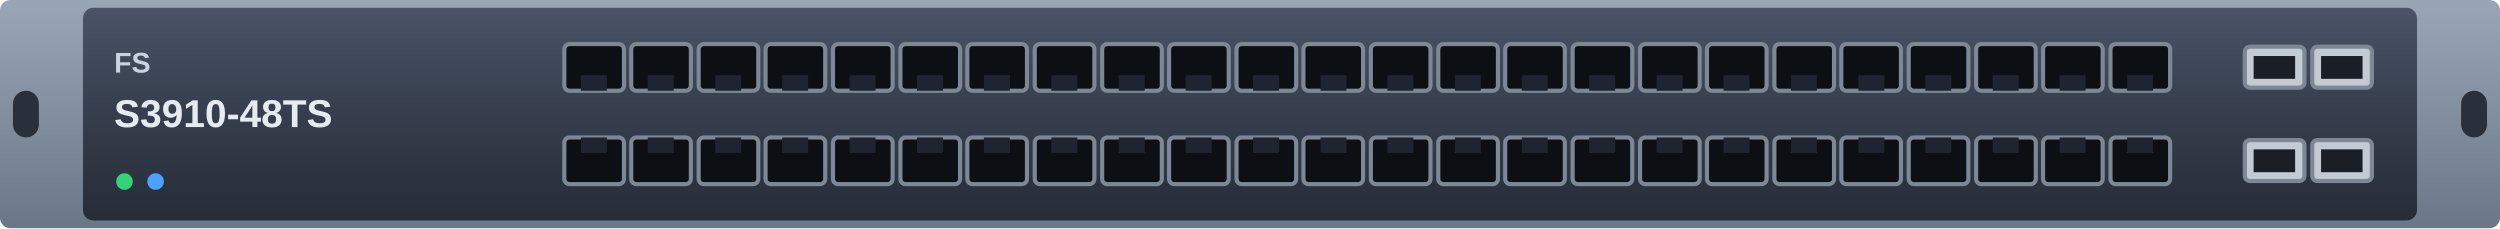
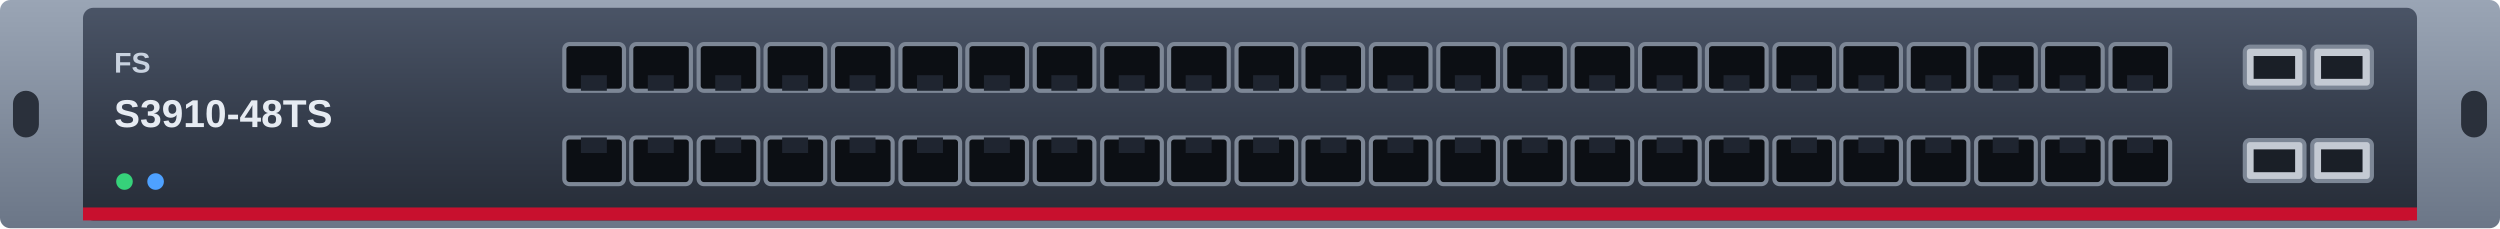
<svg xmlns="http://www.w3.org/2000/svg" viewBox="0 0 482 44" width="482" height="44">
  <defs>
    <linearGradient id="m" x1="0" y1="0" x2="0" y2="1">
      <stop offset="0" stop-color="#4a5466" />
      <stop offset=".5" stop-color="#363e4d" />
      <stop offset="1" stop-color="#262c37" />
    </linearGradient>
    <linearGradient id="l" x1="0" y1="0" x2="0" y2="1">
      <stop offset="0" stop-color="#f4f6f9" />
      <stop offset="1" stop-color="#d5dae2" />
    </linearGradient>
    <linearGradient id="g" x1="0" y1="0" x2="0" y2="1">
      <stop offset="0" stop-color="#9aa5b5" />
      <stop offset="1" stop-color="#6b7687" />
    </linearGradient>
    <linearGradient id="s" x1="0" y1="0" x2="0" y2="1">
      <stop offset="0" stop-color="#1b2a3f" />
      <stop offset="1" stop-color="#0d1624" />
    </linearGradient>
  </defs>
  <rect x="0" y="0" width="482" height="44" rx="2" fill="url(#g)" />
  <rect x="2.5" y="17.5" width="5" height="9" rx="2.5" fill="#2a303b" />
  <rect x="474.5" y="17.5" width="5" height="9" rx="2.5" fill="#2a303b" />
  <rect x="16" y="1.5" width="450" height="41" rx="2" fill="url(#m)" />
+   <rect x="16" y="40" width="450" height="2.5" fill="#c8102e" />
  <text x="22" y="14" font-family="Arial,Helvetica,sans-serif" font-size="5.5" font-weight="700" fill="#c9d2df">FS</text>
  <text x="22" y="24.5" font-family="Arial,Helvetica,sans-serif" font-size="7.5" font-weight="700" fill="#e6ebf2">S3910-48TS</text>
  <circle cx="24" cy="35" r="1.6" fill="#36d27a" />
  <circle cx="30" cy="35" r="1.6" fill="#4ea1ff" />
  <rect x="108.8" y="8.5" width="11.5" height="9" rx="1" fill="#0c0f14" stroke="#7d8796" stroke-width=".8" />
  <rect x="112" y="14.5" width="5" height="3" fill="#1f2530" />
  <rect x="108.8" y="26.5" width="11.5" height="9" rx="1" fill="#0c0f14" stroke="#7d8796" stroke-width=".8" />
  <rect x="112" y="26.5" width="5" height="3" fill="#1f2530" />
  <rect x="121.7" y="8.5" width="11.5" height="9" rx="1" fill="#0c0f14" stroke="#7d8796" stroke-width=".8" />
  <rect x="124.9" y="14.5" width="5" height="3" fill="#1f2530" />
  <rect x="121.7" y="26.5" width="11.5" height="9" rx="1" fill="#0c0f14" stroke="#7d8796" stroke-width=".8" />
  <rect x="124.9" y="26.5" width="5" height="3" fill="#1f2530" />
  <rect x="134.7" y="8.5" width="11.5" height="9" rx="1" fill="#0c0f14" stroke="#7d8796" stroke-width=".8" />
  <rect x="137.9" y="14.5" width="5" height="3" fill="#1f2530" />
  <rect x="134.7" y="26.5" width="11.5" height="9" rx="1" fill="#0c0f14" stroke="#7d8796" stroke-width=".8" />
  <rect x="137.9" y="26.5" width="5" height="3" fill="#1f2530" />
  <rect x="147.6" y="8.5" width="11.5" height="9" rx="1" fill="#0c0f14" stroke="#7d8796" stroke-width=".8" />
  <rect x="150.8" y="14.5" width="5" height="3" fill="#1f2530" />
  <rect x="147.6" y="26.5" width="11.5" height="9" rx="1" fill="#0c0f14" stroke="#7d8796" stroke-width=".8" />
  <rect x="150.8" y="26.5" width="5" height="3" fill="#1f2530" />
  <rect x="160.6" y="8.5" width="11.5" height="9" rx="1" fill="#0c0f14" stroke="#7d8796" stroke-width=".8" />
  <rect x="163.8" y="14.5" width="5" height="3" fill="#1f2530" />
  <rect x="160.6" y="26.5" width="11.5" height="9" rx="1" fill="#0c0f14" stroke="#7d8796" stroke-width=".8" />
  <rect x="163.8" y="26.5" width="5" height="3" fill="#1f2530" />
  <rect x="173.6" y="8.5" width="11.5" height="9" rx="1" fill="#0c0f14" stroke="#7d8796" stroke-width=".8" />
  <rect x="176.8" y="14.5" width="5" height="3" fill="#1f2530" />
  <rect x="173.6" y="26.5" width="11.5" height="9" rx="1" fill="#0c0f14" stroke="#7d8796" stroke-width=".8" />
  <rect x="176.8" y="26.5" width="5" height="3" fill="#1f2530" />
  <rect x="186.5" y="8.5" width="11.5" height="9" rx="1" fill="#0c0f14" stroke="#7d8796" stroke-width=".8" />
  <rect x="189.7" y="14.5" width="5" height="3" fill="#1f2530" />
  <rect x="186.5" y="26.5" width="11.5" height="9" rx="1" fill="#0c0f14" stroke="#7d8796" stroke-width=".8" />
  <rect x="189.7" y="26.5" width="5" height="3" fill="#1f2530" />
  <rect x="199.5" y="8.5" width="11.5" height="9" rx="1" fill="#0c0f14" stroke="#7d8796" stroke-width=".8" />
  <rect x="202.7" y="14.5" width="5" height="3" fill="#1f2530" />
  <rect x="199.5" y="26.5" width="11.5" height="9" rx="1" fill="#0c0f14" stroke="#7d8796" stroke-width=".8" />
  <rect x="202.7" y="26.5" width="5" height="3" fill="#1f2530" />
  <rect x="212.5" y="8.5" width="11.5" height="9" rx="1" fill="#0c0f14" stroke="#7d8796" stroke-width=".8" />
  <rect x="215.7" y="14.5" width="5" height="3" fill="#1f2530" />
  <rect x="212.5" y="26.5" width="11.5" height="9" rx="1" fill="#0c0f14" stroke="#7d8796" stroke-width=".8" />
  <rect x="215.7" y="26.5" width="5" height="3" fill="#1f2530" />
  <rect x="225.4" y="8.5" width="11.5" height="9" rx="1" fill="#0c0f14" stroke="#7d8796" stroke-width=".8" />
  <rect x="228.6" y="14.5" width="5" height="3" fill="#1f2530" />
  <rect x="225.4" y="26.5" width="11.5" height="9" rx="1" fill="#0c0f14" stroke="#7d8796" stroke-width=".8" />
  <rect x="228.6" y="26.5" width="5" height="3" fill="#1f2530" />
  <rect x="238.4" y="8.5" width="11.5" height="9" rx="1" fill="#0c0f14" stroke="#7d8796" stroke-width=".8" />
  <rect x="241.6" y="14.5" width="5" height="3" fill="#1f2530" />
  <rect x="238.4" y="26.5" width="11.5" height="9" rx="1" fill="#0c0f14" stroke="#7d8796" stroke-width=".8" />
  <rect x="241.6" y="26.5" width="5" height="3" fill="#1f2530" />
  <rect x="251.3" y="8.5" width="11.5" height="9" rx="1" fill="#0c0f14" stroke="#7d8796" stroke-width=".8" />
  <rect x="254.6" y="14.5" width="5" height="3" fill="#1f2530" />
  <rect x="251.3" y="26.5" width="11.5" height="9" rx="1" fill="#0c0f14" stroke="#7d8796" stroke-width=".8" />
  <rect x="254.6" y="26.5" width="5" height="3" fill="#1f2530" />
  <rect x="264.3" y="8.5" width="11.5" height="9" rx="1" fill="#0c0f14" stroke="#7d8796" stroke-width=".8" />
  <rect x="267.5" y="14.5" width="5" height="3" fill="#1f2530" />
  <rect x="264.3" y="26.5" width="11.5" height="9" rx="1" fill="#0c0f14" stroke="#7d8796" stroke-width=".8" />
  <rect x="267.5" y="26.5" width="5" height="3" fill="#1f2530" />
  <rect x="277.3" y="8.5" width="11.5" height="9" rx="1" fill="#0c0f14" stroke="#7d8796" stroke-width=".8" />
  <rect x="280.5" y="14.5" width="5" height="3" fill="#1f2530" />
  <rect x="277.3" y="26.5" width="11.5" height="9" rx="1" fill="#0c0f14" stroke="#7d8796" stroke-width=".8" />
  <rect x="280.5" y="26.5" width="5" height="3" fill="#1f2530" />
  <rect x="290.2" y="8.5" width="11.5" height="9" rx="1" fill="#0c0f14" stroke="#7d8796" stroke-width=".8" />
  <rect x="293.4" y="14.5" width="5" height="3" fill="#1f2530" />
  <rect x="290.2" y="26.5" width="11.5" height="9" rx="1" fill="#0c0f14" stroke="#7d8796" stroke-width=".8" />
  <rect x="293.4" y="26.5" width="5" height="3" fill="#1f2530" />
  <rect x="303.2" y="8.5" width="11.5" height="9" rx="1" fill="#0c0f14" stroke="#7d8796" stroke-width=".8" />
  <rect x="306.4" y="14.5" width="5" height="3" fill="#1f2530" />
  <rect x="303.2" y="26.5" width="11.5" height="9" rx="1" fill="#0c0f14" stroke="#7d8796" stroke-width=".8" />
  <rect x="306.4" y="26.5" width="5" height="3" fill="#1f2530" />
  <rect x="316.2" y="8.5" width="11.5" height="9" rx="1" fill="#0c0f14" stroke="#7d8796" stroke-width=".8" />
  <rect x="319.4" y="14.5" width="5" height="3" fill="#1f2530" />
  <rect x="316.2" y="26.5" width="11.5" height="9" rx="1" fill="#0c0f14" stroke="#7d8796" stroke-width=".8" />
  <rect x="319.4" y="26.5" width="5" height="3" fill="#1f2530" />
  <rect x="329.1" y="8.5" width="11.5" height="9" rx="1" fill="#0c0f14" stroke="#7d8796" stroke-width=".8" />
  <rect x="332.3" y="14.5" width="5" height="3" fill="#1f2530" />
  <rect x="329.1" y="26.5" width="11.5" height="9" rx="1" fill="#0c0f14" stroke="#7d8796" stroke-width=".8" />
  <rect x="332.3" y="26.5" width="5" height="3" fill="#1f2530" />
  <rect x="342.1" y="8.5" width="11.5" height="9" rx="1" fill="#0c0f14" stroke="#7d8796" stroke-width=".8" />
  <rect x="345.3" y="14.5" width="5" height="3" fill="#1f2530" />
  <rect x="342.1" y="26.5" width="11.5" height="9" rx="1" fill="#0c0f14" stroke="#7d8796" stroke-width=".8" />
  <rect x="345.3" y="26.5" width="5" height="3" fill="#1f2530" />
  <rect x="355" y="8.5" width="11.5" height="9" rx="1" fill="#0c0f14" stroke="#7d8796" stroke-width=".8" />
  <rect x="358.3" y="14.5" width="5" height="3" fill="#1f2530" />
  <rect x="355" y="26.5" width="11.5" height="9" rx="1" fill="#0c0f14" stroke="#7d8796" stroke-width=".8" />
  <rect x="358.3" y="26.5" width="5" height="3" fill="#1f2530" />
  <rect x="368" y="8.5" width="11.5" height="9" rx="1" fill="#0c0f14" stroke="#7d8796" stroke-width=".8" />
  <rect x="371.2" y="14.5" width="5" height="3" fill="#1f2530" />
  <rect x="368" y="26.5" width="11.5" height="9" rx="1" fill="#0c0f14" stroke="#7d8796" stroke-width=".8" />
  <rect x="371.2" y="26.5" width="5" height="3" fill="#1f2530" />
  <rect x="381" y="8.5" width="11.5" height="9" rx="1" fill="#0c0f14" stroke="#7d8796" stroke-width=".8" />
  <rect x="384.2" y="14.5" width="5" height="3" fill="#1f2530" />
  <rect x="381" y="26.5" width="11.5" height="9" rx="1" fill="#0c0f14" stroke="#7d8796" stroke-width=".8" />
  <rect x="384.2" y="26.5" width="5" height="3" fill="#1f2530" />
  <rect x="393.9" y="8.5" width="11.5" height="9" rx="1" fill="#0c0f14" stroke="#7d8796" stroke-width=".8" />
  <rect x="397.1" y="14.5" width="5" height="3" fill="#1f2530" />
  <rect x="393.9" y="26.5" width="11.5" height="9" rx="1" fill="#0c0f14" stroke="#7d8796" stroke-width=".8" />
  <rect x="397.1" y="26.5" width="5" height="3" fill="#1f2530" />
  <rect x="406.9" y="8.5" width="11.5" height="9" rx="1" fill="#0c0f14" stroke="#7d8796" stroke-width=".8" />
  <rect x="410.1" y="14.5" width="5" height="3" fill="#1f2530" />
  <rect x="406.9" y="26.5" width="11.5" height="9" rx="1" fill="#0c0f14" stroke="#7d8796" stroke-width=".8" />
  <rect x="410.1" y="26.5" width="5" height="3" fill="#1f2530" />
  <rect x="432.8" y="9" width="11.5" height="7.9" rx="1" fill="#c4cad3" stroke="#7d8796" stroke-width=".8" />
  <rect x="434.5" y="10.8" width="8" height="4.4" fill="#1a1f27" />
  <rect x="432.8" y="27" width="11.5" height="7.9" rx="1" fill="#c4cad3" stroke="#7d8796" stroke-width=".8" />
  <rect x="434.5" y="28.8" width="8" height="4.4" fill="#1a1f27" />
  <rect x="445.8" y="9" width="11.5" height="7.9" rx="1" fill="#c4cad3" stroke="#7d8796" stroke-width=".8" />
  <rect x="447.5" y="10.8" width="8" height="4.4" fill="#1a1f27" />
  <rect x="445.8" y="27" width="11.5" height="7.9" rx="1" fill="#c4cad3" stroke="#7d8796" stroke-width=".8" />
  <rect x="447.5" y="28.8" width="8" height="4.4" fill="#1a1f27" />
</svg>
